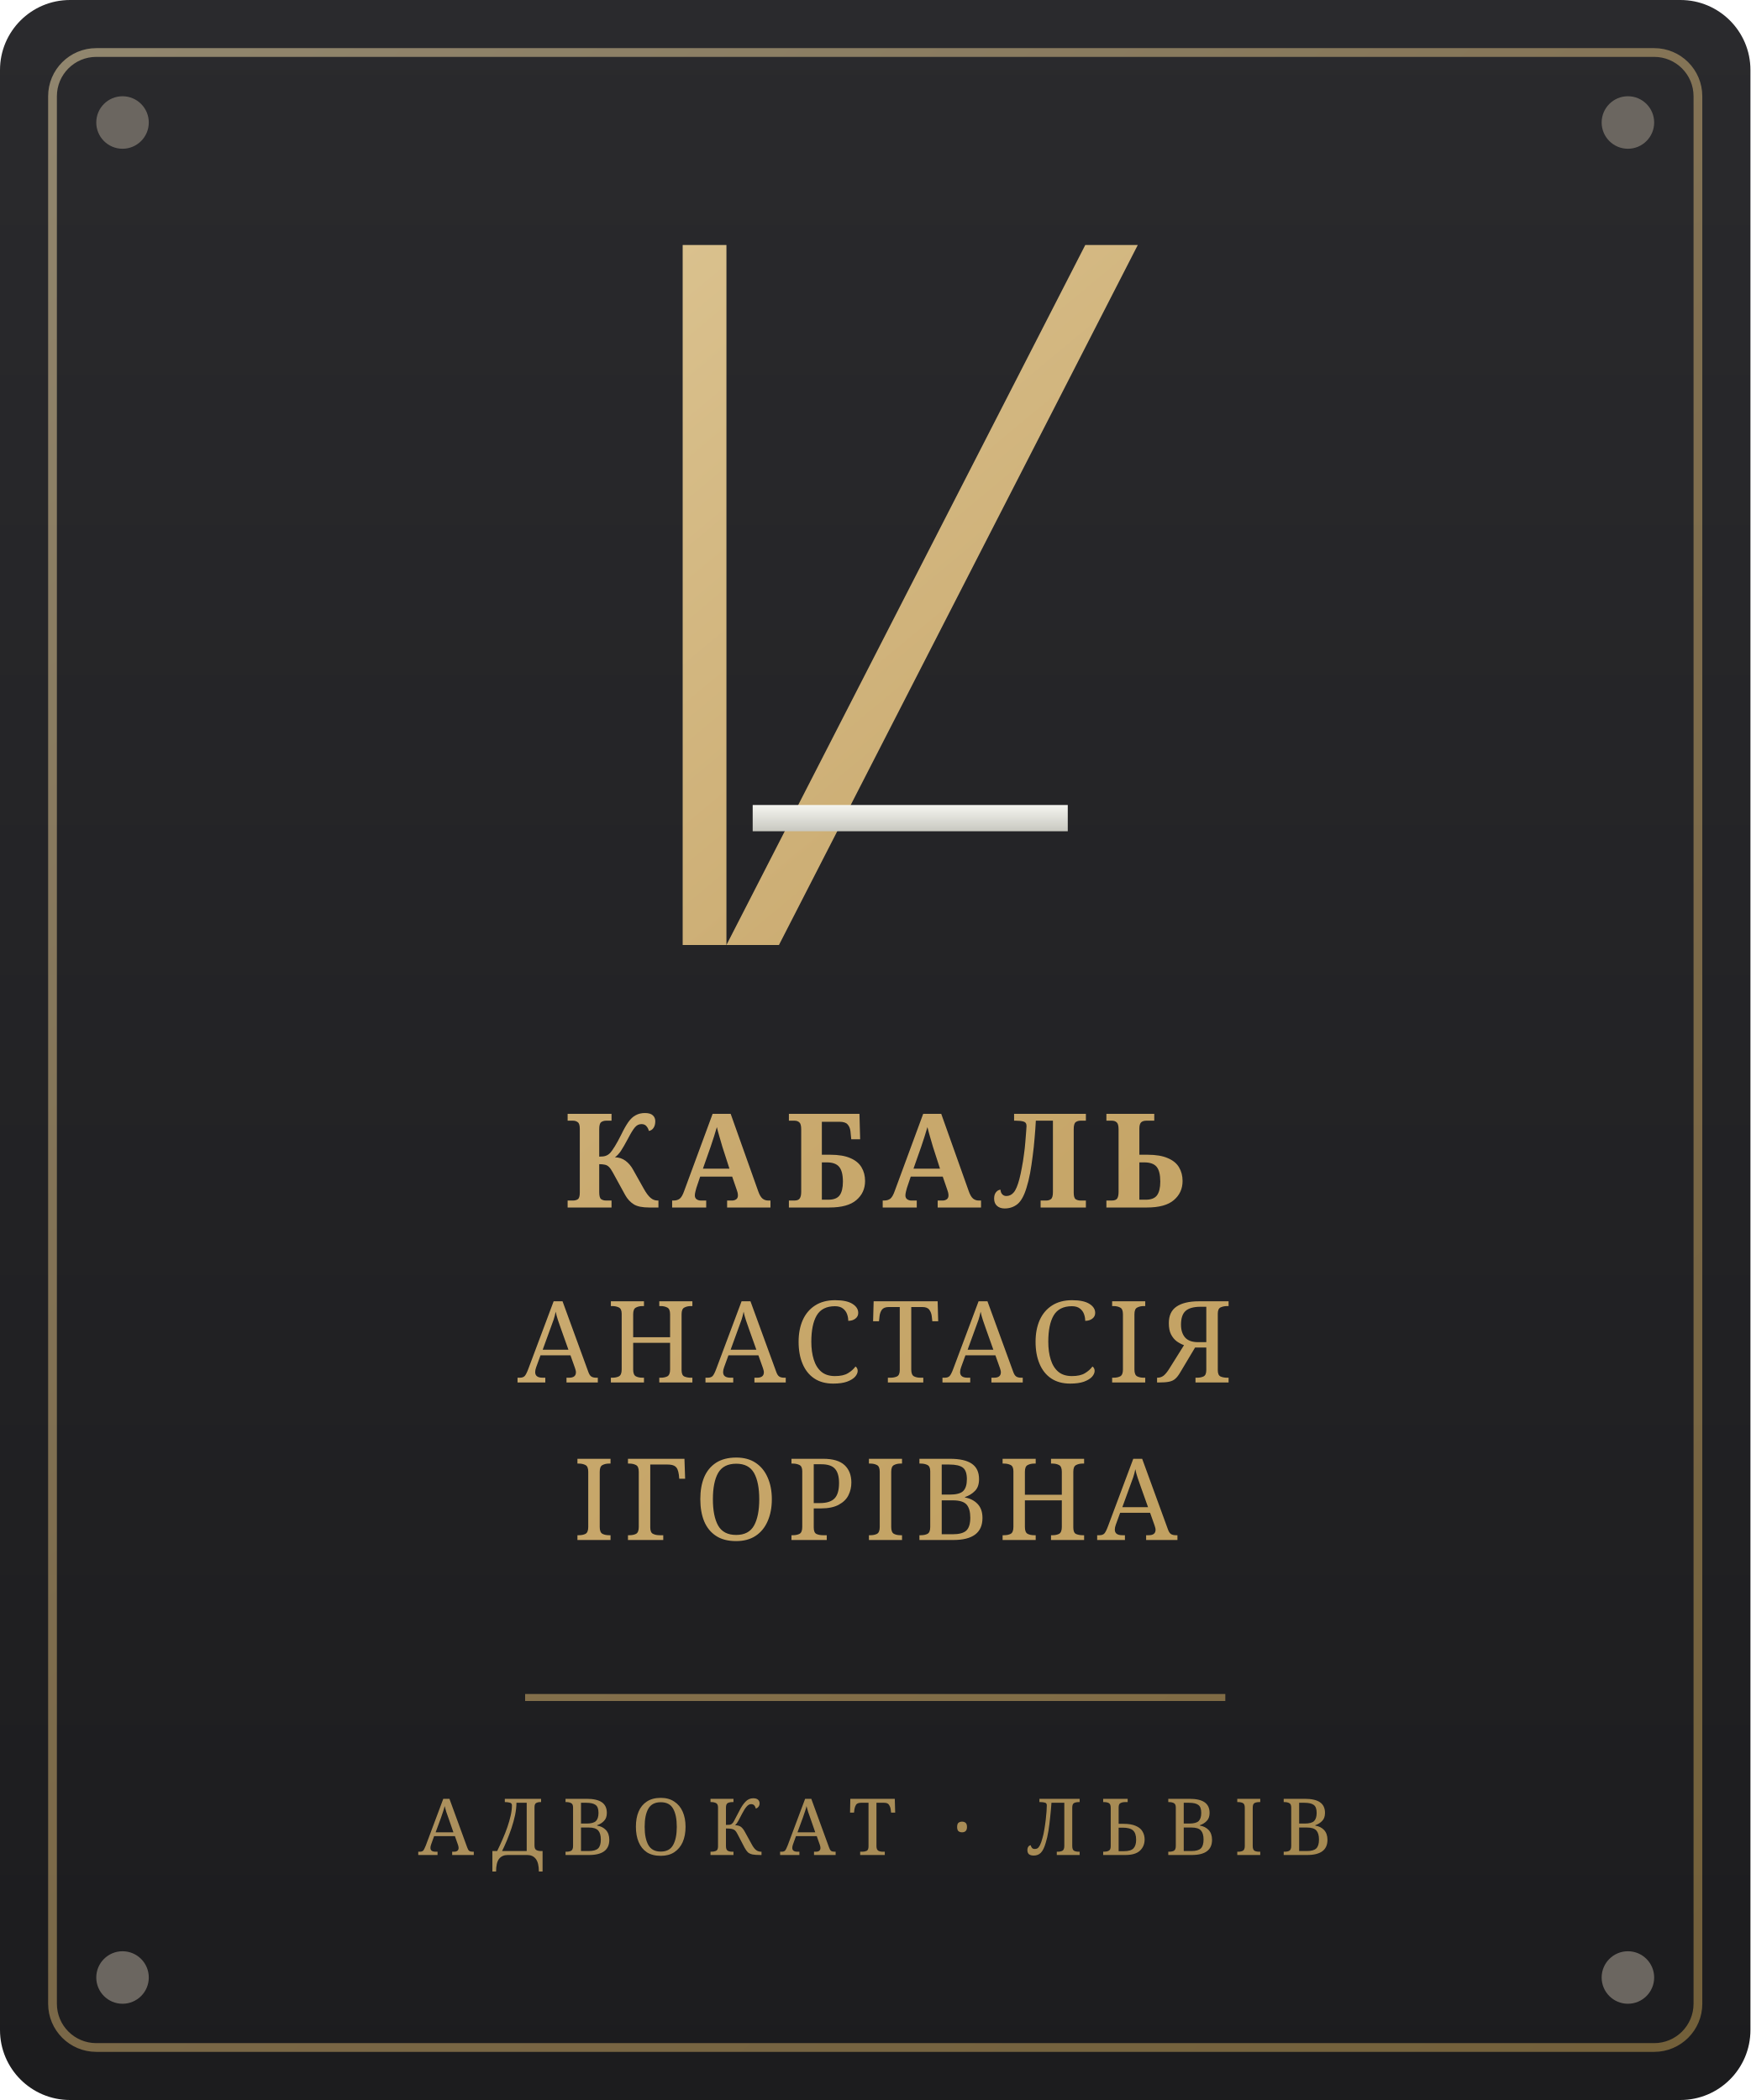
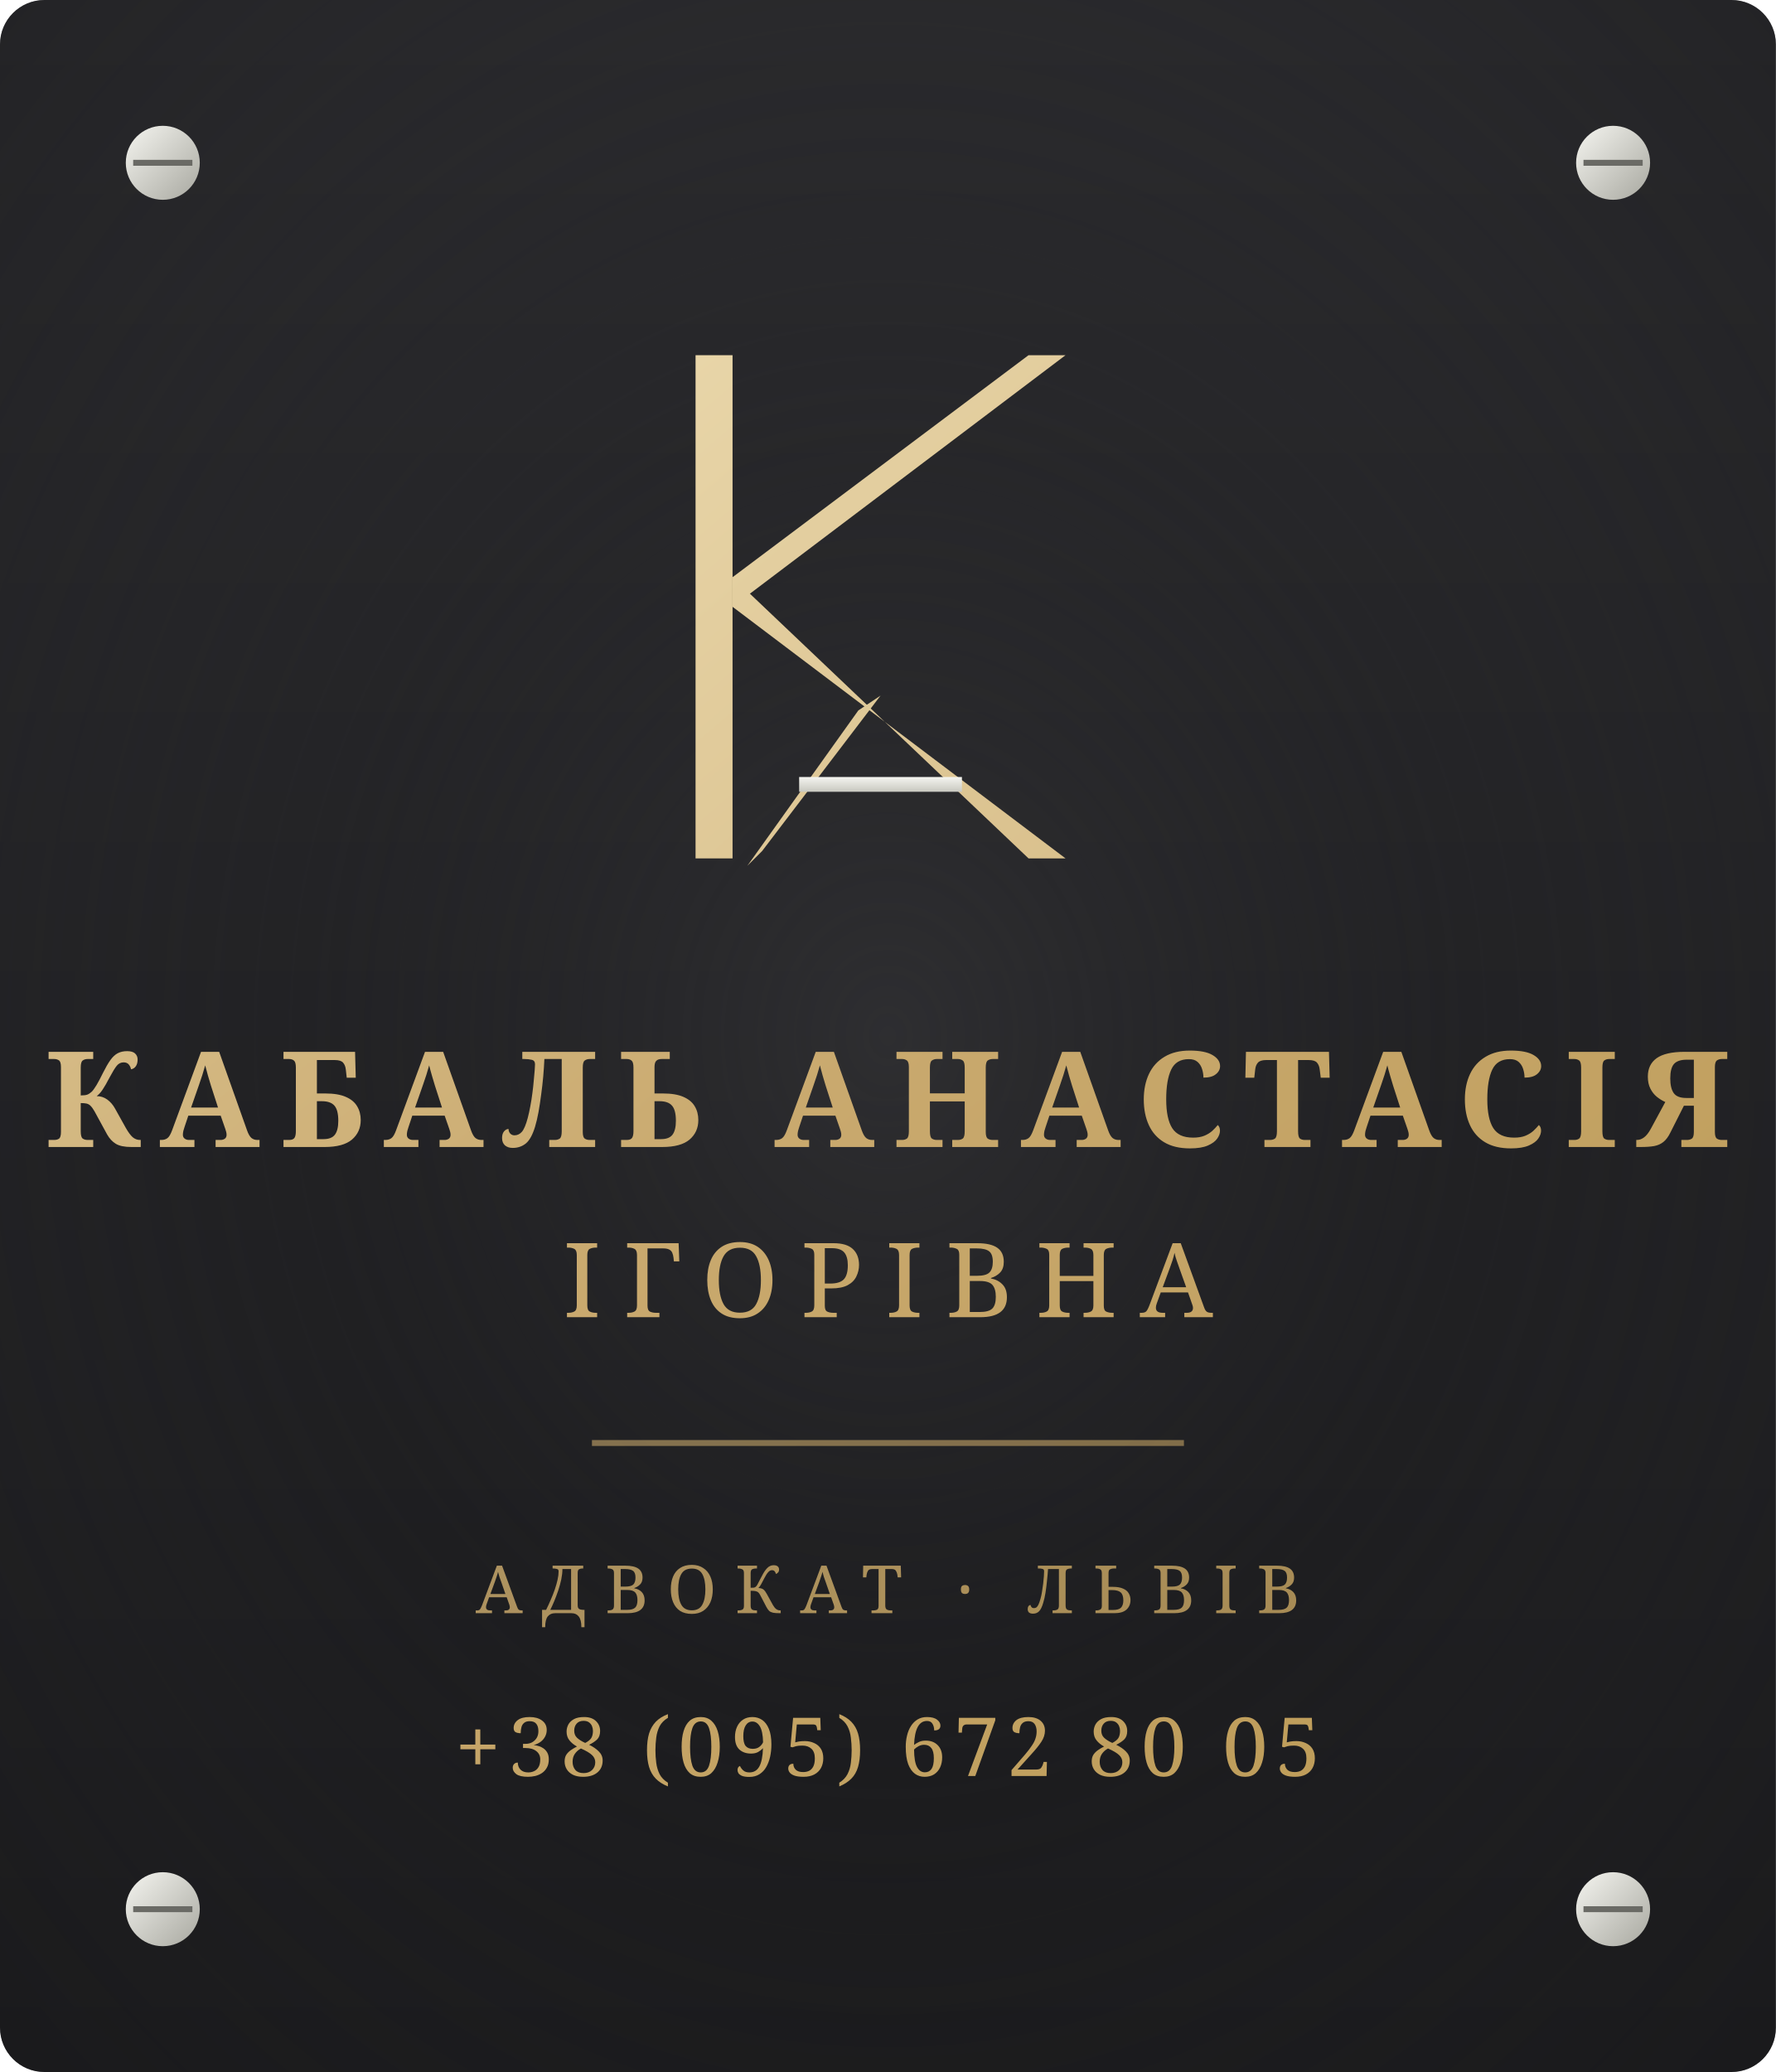
- <svg xmlns="http://www.w3.org/2000/svg" viewBox="0 0 200 240" fill="none">
+ <svg xmlns="http://www.w3.org/2000/svg" viewBox="0 0 240 280" fill="none">
  <defs>
-     <linearGradient id="goldPlate" x1="0" y1="0" x2="200" y2="240" gradientUnits="userSpaceOnUse">
+     <linearGradient id="goldPlate" x1="0" y1="0" x2="240" y2="280" gradientUnits="userSpaceOnUse">
      <stop offset="0" stop-color="#E8D5A8" />
      <stop offset="0.5" stop-color="#C9A96E" />
      <stop offset="1" stop-color="#B8964F" />
    </linearGradient>
-     <linearGradient id="slate" x1="0" y1="0" x2="0" y2="240" gradientUnits="userSpaceOnUse">
+     <linearGradient id="slate" x1="0" y1="0" x2="0" y2="280" gradientUnits="userSpaceOnUse">
      <stop offset="0" stop-color="#2A2A2D" />
-       <stop offset="1" stop-color="#1C1C1E" />
+       <stop offset="1" stop-color="#1A1A1C" />
+     </linearGradient>
+     <radialGradient id="marble" cx="0.5" cy="0.5" r="0.7">
+       <stop offset="0" stop-color="#3A3A3D" stop-opacity="0.5" />
+       <stop offset="0.5" stop-color="#2A2A2D" stop-opacity="0" />
+       <stop offset="1" stop-color="#1A1A1C" stop-opacity="0.4" />
+     </radialGradient>
+     <linearGradient id="silverScrew" x1="0" y1="0" x2="1" y2="1">
+       <stop offset="0" stop-color="#F5F5F0" />
+       <stop offset="1" stop-color="#A8A8A0" />
    </linearGradient>
    <linearGradient id="silverBarPlate" x1="0" y1="0" x2="0" y2="1">
      <stop offset="0" stop-color="#F5F5F0" />
      <stop offset="1" stop-color="#C8C8C0" />
    </linearGradient>
  </defs>
-   <rect x="0" y="0" width="200" height="240" rx="8" fill="url(#slate)" />
-   <rect x="6" y="6" width="188" height="228" rx="5" fill="none" stroke="url(#goldPlate)" stroke-width="1" opacity="0.55" />
-   <circle cx="14" cy="14" r="3" fill="#6B6660" />
-   <circle cx="186" cy="14" r="3" fill="#6B6660" />
-   <circle cx="14" cy="226" r="3" fill="#6B6660" />
-   <circle cx="186" cy="226" r="3" fill="#6B6660" />
+   <rect x="0" y="0" width="240" height="280" rx="6" fill="url(#slate)" />
+   <rect x="0" y="0" width="240" height="280" rx="6" fill="url(#marble)" />
  <g>
-     <rect x="78" y="28" width="5" height="80" fill="url(#goldPlate)" />
-     <polygon points="124,28 130,28 89,108 83,108" fill="url(#goldPlate)" />
-     <rect x="86" y="92" width="36" height="3" fill="url(#silverBarPlate)" />
+     <circle cx="22" cy="22" r="5" fill="url(#silverScrew)" />
+     <line x1="18" y1="22" x2="26" y2="22" stroke="#6A6A65" stroke-width="0.8" />
  </g>
-   <text x="100" y="138" font-family="Georgia, 'Cormorant Garamond', serif" font-size="15" font-weight="600" letter-spacing="1.5" fill="url(#goldPlate)" text-anchor="middle">КАБАЛЬ</text>
-   <text x="100" y="158" font-family="Georgia, 'Cormorant Garamond', serif" font-size="13" font-weight="500" letter-spacing="1" fill="url(#goldPlate)" text-anchor="middle">АНАСТАСІЯ</text>
-   <text x="100" y="176" font-family="Georgia, 'Cormorant Garamond', serif" font-size="13" font-weight="500" letter-spacing="1" fill="url(#goldPlate)" text-anchor="middle">ІГОРІВНА</text>
-   <line x1="60" y1="194" x2="140" y2="194" stroke="url(#goldPlate)" stroke-width="0.8" opacity="0.6" />
-   <text x="100" y="212" font-family="Georgia, serif" font-size="9" letter-spacing="2" fill="url(#goldPlate)" text-anchor="middle" opacity="0.85">АДВОКАТ · ЛЬВІВ</text>
+   <g>
+     <circle cx="218" cy="22" r="5" fill="url(#silverScrew)" />
+     <line x1="214" y1="22" x2="222" y2="22" stroke="#6A6A65" stroke-width="0.8" />
+   </g>
+   <g>
+     <circle cx="22" cy="258" r="5" fill="url(#silverScrew)" />
+     <line x1="18" y1="258" x2="26" y2="258" stroke="#6A6A65" stroke-width="0.8" />
+   </g>
+   <g>
+     <circle cx="218" cy="258" r="5" fill="url(#silverScrew)" />
+     <line x1="214" y1="258" x2="222" y2="258" stroke="#6A6A65" stroke-width="0.8" />
+   </g>
+   <g transform="translate(94 48)">
+     <rect x="0" y="0" width="5" height="68" fill="url(#goldPlate)" />
+     <polygon points="5,30 5,34 50,0 45,0" fill="url(#goldPlate)" />
+     <polygon points="5,30 5,34 50,68 45,68" fill="url(#goldPlate)" />
+     <polygon points="25,46 9,67 7,69 22,48" fill="url(#goldPlate)" />
+     <rect x="14" y="57" width="22" height="2" fill="url(#silverBarPlate)" />
+   </g>
+   <text x="120" y="155" font-family="Georgia, 'Cormorant Garamond', serif" font-size="18" font-weight="600" letter-spacing="2.5" fill="url(#goldPlate)" text-anchor="middle">КАБАЛЬ АНАСТАСІЯ</text>
+   <text x="120" y="178" font-family="Georgia, 'Cormorant Garamond', serif" font-size="14" font-weight="500" letter-spacing="3" fill="url(#goldPlate)" text-anchor="middle">ІГОРІВНА</text>
+   <line x1="80" y1="195" x2="160" y2="195" stroke="url(#goldPlate)" stroke-width="0.8" opacity="0.6" />
+   <text x="120" y="218" font-family="Georgia, serif" font-size="9" letter-spacing="2.5" fill="url(#goldPlate)" text-anchor="middle" opacity="0.85">АДВОКАТ · ЛЬВІВ</text>
+   <text x="120" y="240" font-family="Georgia, serif" font-size="11" letter-spacing="1" fill="url(#goldPlate)" text-anchor="middle">+38 (095) 672 80 05</text>
</svg>
